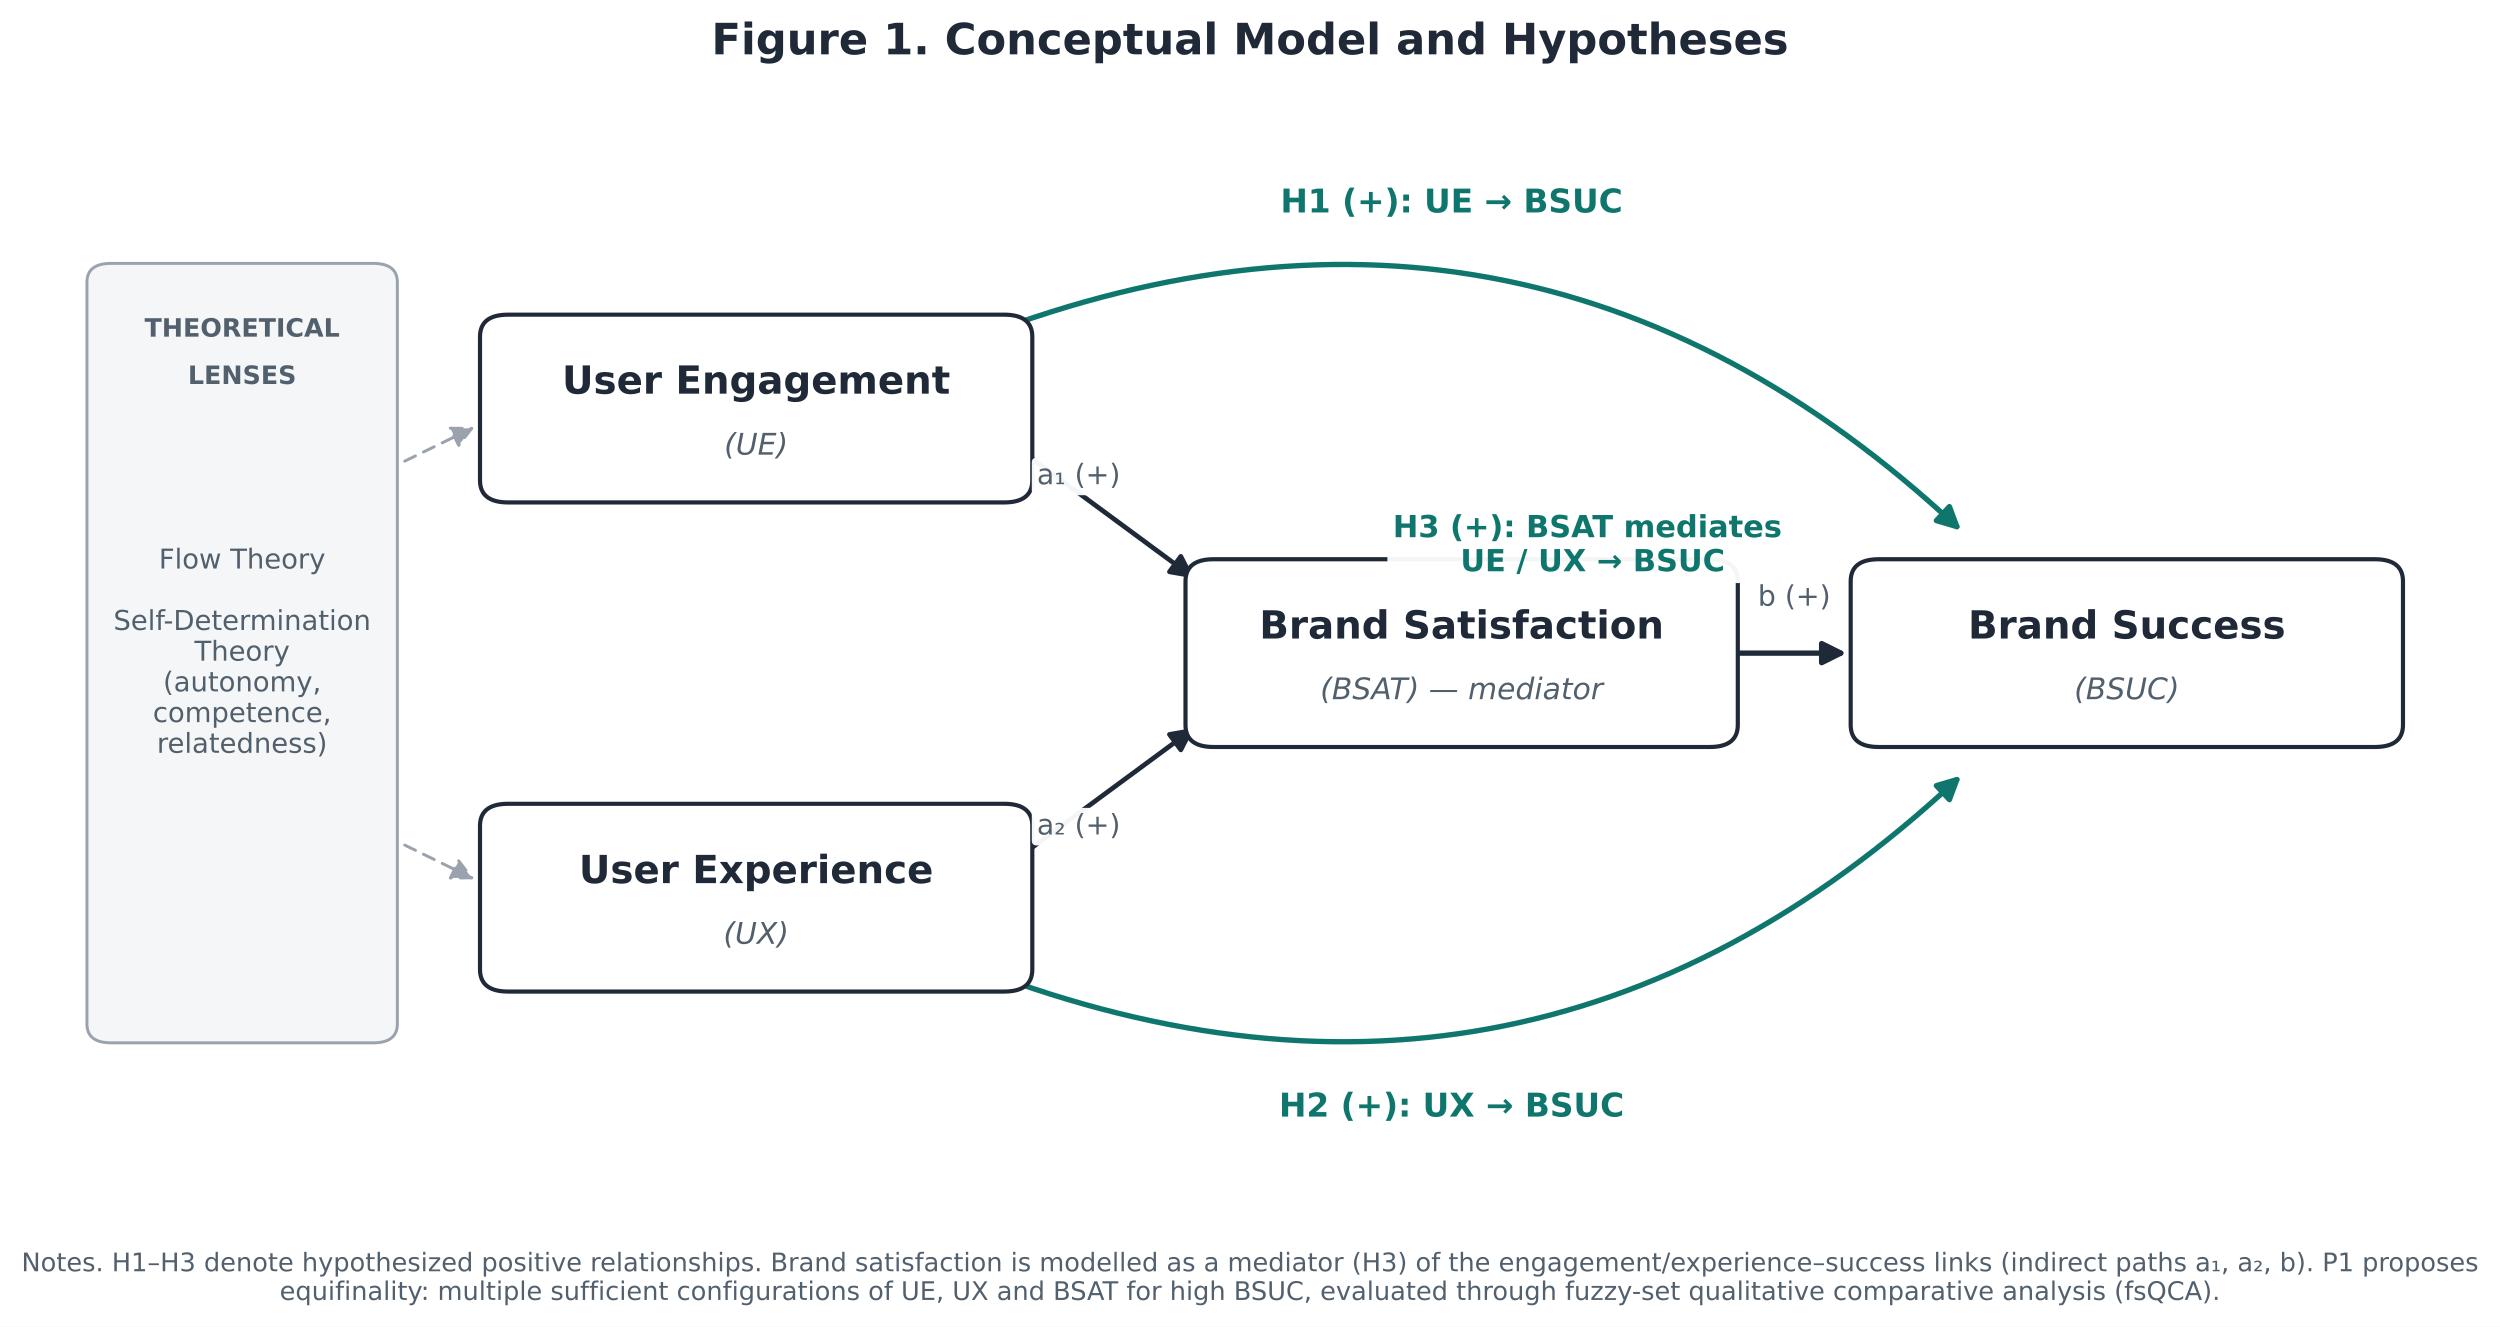
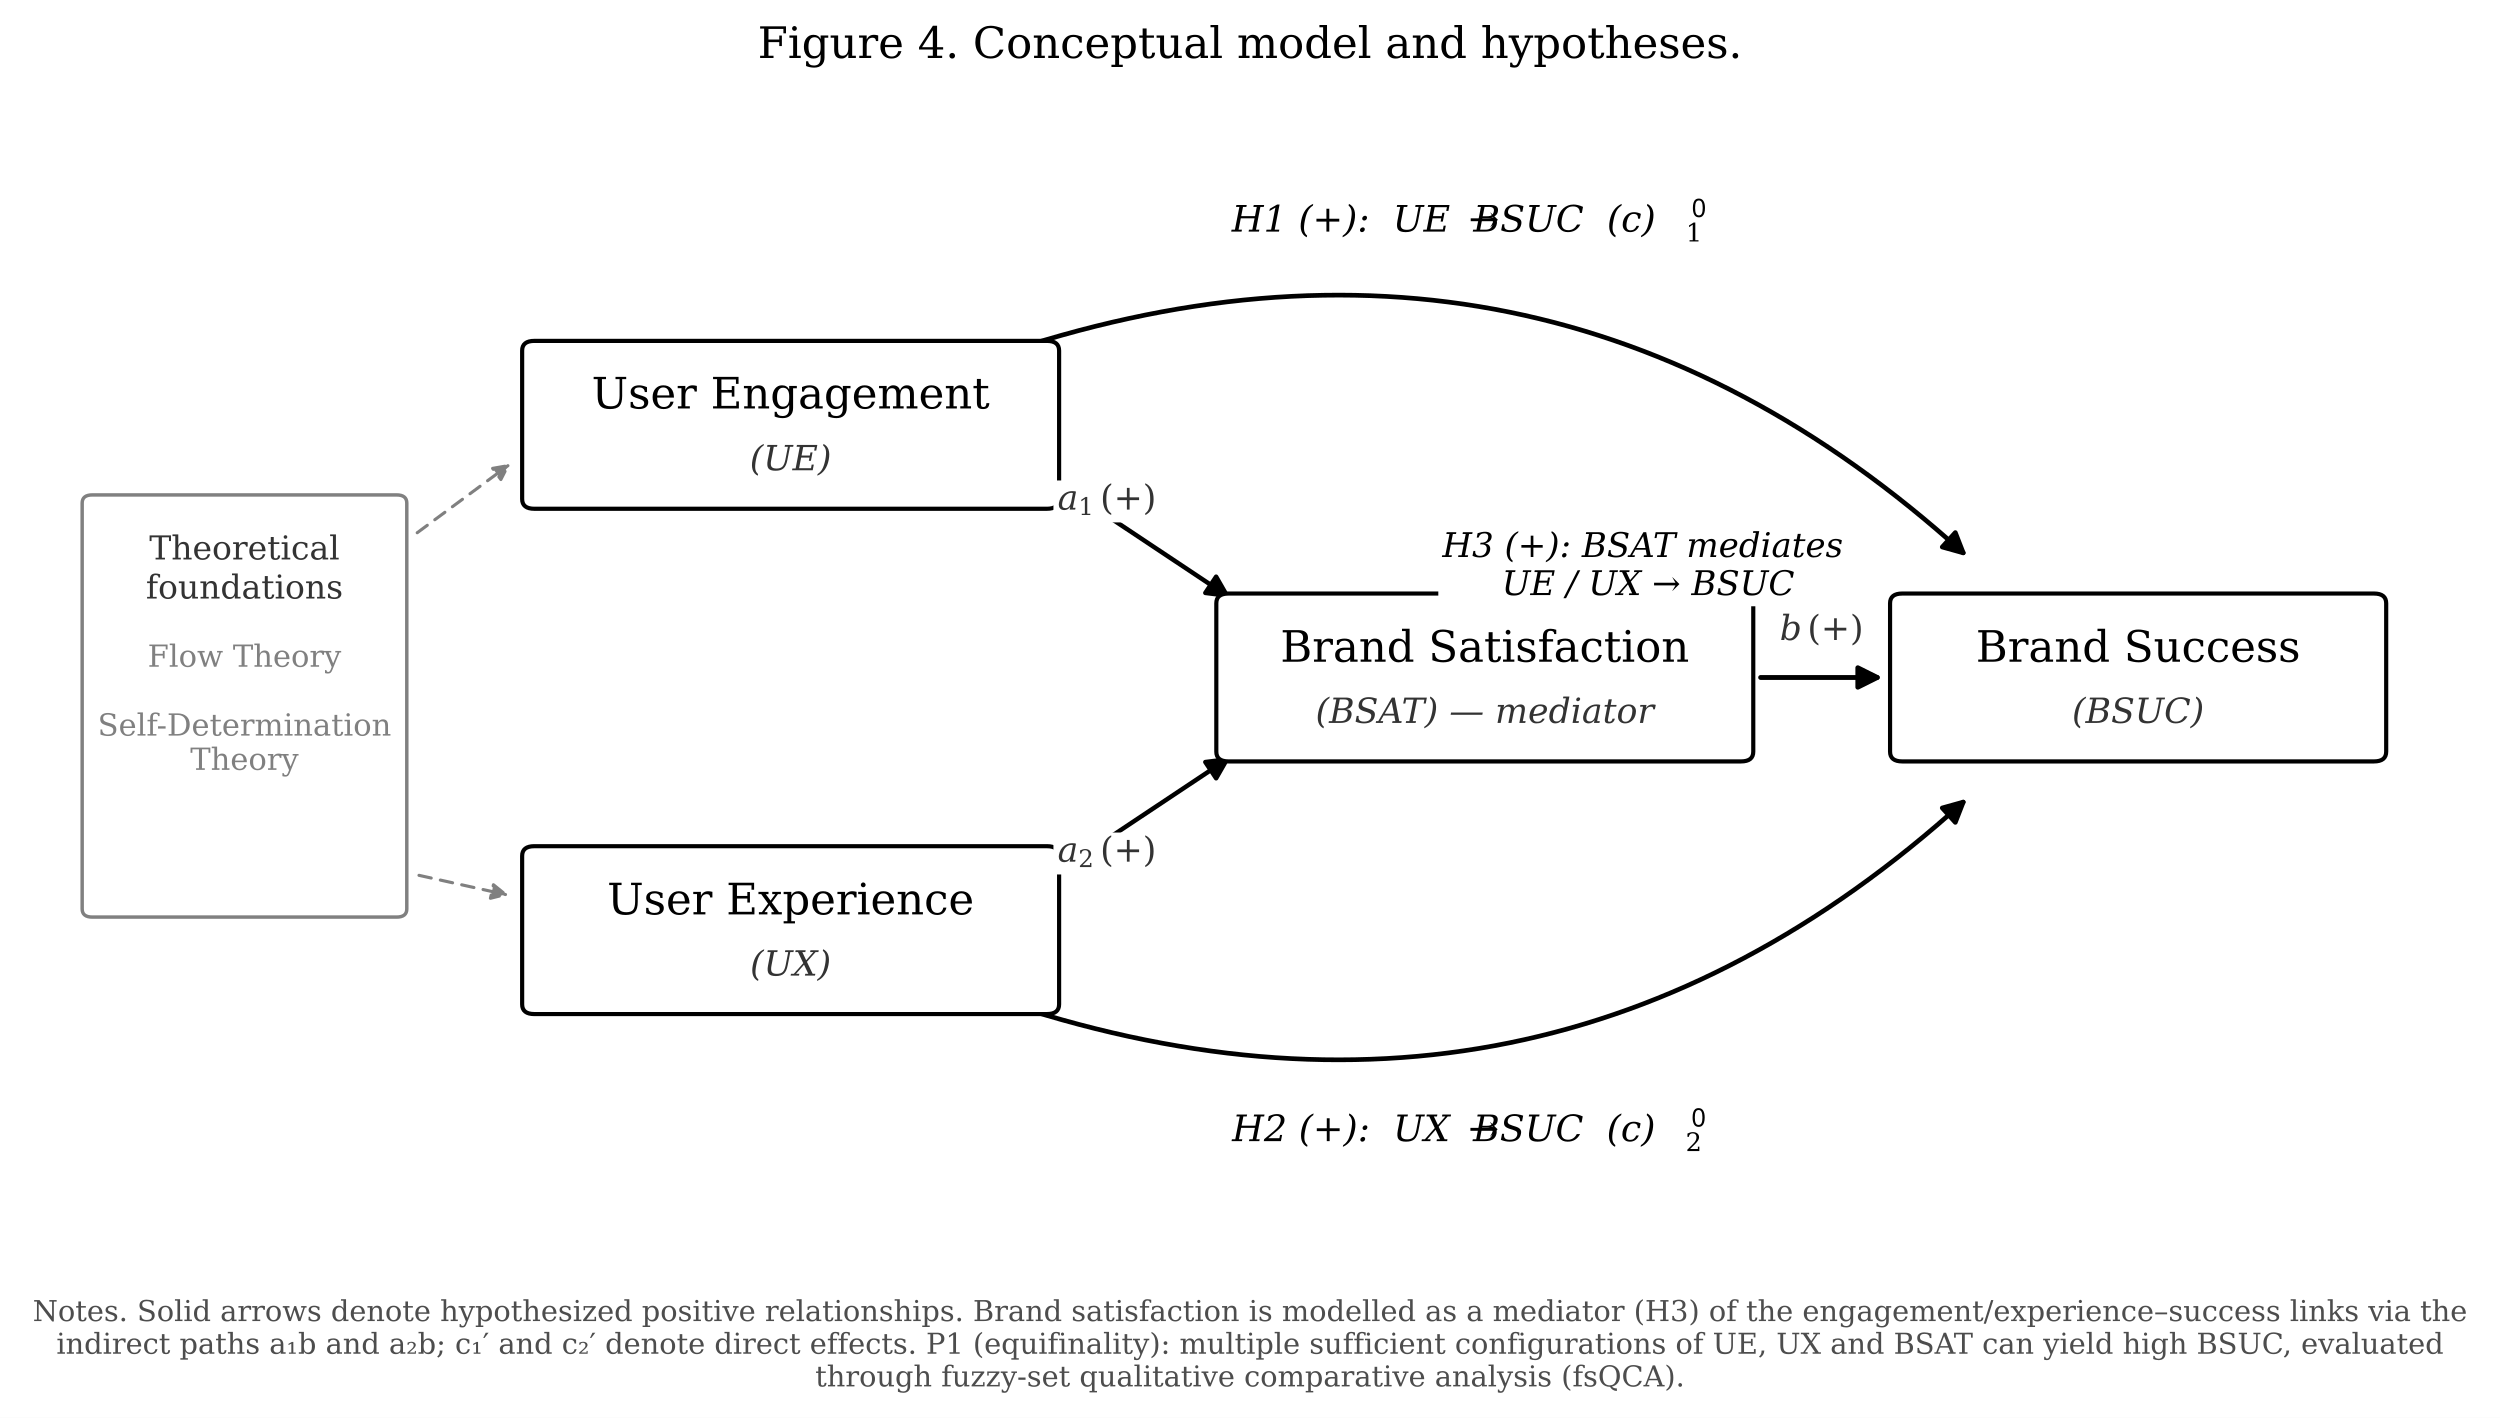
- <svg xmlns="http://www.w3.org/2000/svg" width="838.664pt" height="445.082pt" viewBox="0 0 838.664 445.082" version="1.1">
+ <svg xmlns="http://www.w3.org/2000/svg" width="720pt" height="408.33pt" viewBox="0 0 720 408.33" version="1.1">
  <defs>
    <style type="text/css">*{stroke-linejoin: round; stroke-linecap: butt}</style>
  </defs>
  <g id="figure_1">
    <g id="patch_1">
-       <path d="M 0 445.082  L 838.664 445.082  L 838.664 -0  L 0 -0  z " style="fill: #ffffff" />
+       <path d="M 0 408.33  L 720 408.33  L 720 0  L 0 0  z " style="fill: #ffffff" />
    </g>
    <g id="axes_1">
      <g id="patch_2">
-         <path d="M 37.279 349.836  L 125.185 349.836  Q 133.3 349.836 133.3 343.484  L 133.3 94.712  Q 133.3 88.36 125.185 88.36  L 37.279 88.36  Q 29.165 88.36 29.165 94.712  L 29.165 343.484  Q 29.165 349.836 37.279 349.836  z " clip-path="url(#pd97e10b275)" style="fill: #f4f6f7; stroke: #9aa3ad; stroke-linejoin: miter" />
+         <path d="M 26.604 264.122  L 114.216 264.122  Q 117.156 264.122 117.156 261.775  L 117.156 144.884  Q 117.156 142.537 114.216 142.537  L 26.604 142.537  Q 23.664 142.537 23.664 144.884  L 23.664 261.775  Q 23.664 264.122 26.604 264.122  z " clip-path="url(#p2cc7025763)" style="fill: #ffffff; stroke: #808080; stroke-linejoin: miter" />
      </g>
      <g id="patch_3">
-         <path d="M 135.775 154.701  Q 147.501 148.964 158.223 143.719  " clip-path="url(#pd97e10b275)" style="fill: none; stroke-dasharray: 4,3; stroke-dashoffset: 0; stroke: #9aa3ad; stroke-linecap: round" />
-         <path d="M 151.067 143.657  L 158.223 143.719  L 153.88 149.406  z " clip-path="url(#pd97e10b275)" style="fill: #9aa3ad; stroke-dasharray: 4,3; stroke-dashoffset: 0; stroke: #9aa3ad; stroke-linecap: round" />
+         <path d="M 120.159 153.427  Q 133.622 143.474 146.277 134.119  " clip-path="url(#p2cc7025763)" style="fill: none; stroke-dasharray: 3.6,2.7; stroke-dashoffset: 0; stroke: #808080; stroke-width: 0.9; stroke-linecap: round" />
+         <path d="M 141.871 134.889  L 146.277 134.119  L 144.249 138.105  z " clip-path="url(#p2cc7025763)" style="fill: #808080; stroke-dasharray: 3.6,2.7; stroke-dashoffset: 0; stroke: #808080; stroke-width: 0.9; stroke-linecap: round" />
      </g>
      <g id="patch_4">
-         <path d="M 135.775 283.494  Q 147.501 289.231 158.223 294.476  " clip-path="url(#pd97e10b275)" style="fill: none; stroke-dasharray: 4,3; stroke-dashoffset: 0; stroke: #9aa3ad; stroke-linecap: round" />
-         <path d="M 153.88 288.789  L 158.223 294.476  L 151.067 294.538  z " clip-path="url(#pd97e10b275)" style="fill: #9aa3ad; stroke-dasharray: 4,3; stroke-dashoffset: 0; stroke: #9aa3ad; stroke-linecap: round" />
+         <path d="M 120.67 252.096  Q 133.618 254.967 145.583 257.621  " clip-path="url(#p2cc7025763)" style="fill: none; stroke-dasharray: 3.6,2.7; stroke-dashoffset: 0; stroke: #808080; stroke-width: 0.9; stroke-linecap: round" />
+         <path d="M 142.11 254.802  L 145.583 257.621  L 141.244 258.707  z " clip-path="url(#p2cc7025763)" style="fill: #808080; stroke-dasharray: 3.6,2.7; stroke-dashoffset: 0; stroke: #808080; stroke-width: 0.9; stroke-linecap: round" />
      </g>
      <g id="patch_5">
-         <path d="M 346.56 154.121  Q 373.687 174.106 399.374 193.03  " clip-path="url(#pd97e10b275)" style="fill: none; stroke: #1f2937; stroke-width: 1.6; stroke-linecap: round" />
-         <path d="M 396.119 186.657  L 399.374 193.03  L 392.323 191.81  z " clip-path="url(#pd97e10b275)" style="fill: #1f2937; stroke: #1f2937; stroke-width: 1.6; stroke-linecap: round" />
+         <path d="M 306.637 140.442  Q 330.6 156.386 353.354 171.524  " clip-path="url(#p2cc7025763)" style="fill: none; stroke: #000000; stroke-width: 1.3; stroke-linecap: round" />
+         <path d="M 350.243 166.09  L 353.354 171.524  L 347.141 170.753  z " clip-path="url(#p2cc7025763)" style="stroke: #000000; stroke-width: 1.3; stroke-linecap: round" />
      </g>
      <g id="patch_6">
-         <path d="M 346.56 284.074  Q 373.687 264.089 399.374 245.166  " clip-path="url(#pd97e10b275)" style="fill: none; stroke: #1f2937; stroke-width: 1.6; stroke-linecap: round" />
-         <path d="M 392.323 246.385  L 399.374 245.166  L 396.119 251.538  z " clip-path="url(#pd97e10b275)" style="fill: #1f2937; stroke: #1f2937; stroke-width: 1.6; stroke-linecap: round" />
+         <path d="M 306.637 249.786  Q 330.6 233.843 353.354 218.704  " clip-path="url(#p2cc7025763)" style="fill: none; stroke: #000000; stroke-width: 1.3; stroke-linecap: round" />
+         <path d="M 347.141 219.475  L 353.354 218.704  L 350.243 224.138  z " clip-path="url(#p2cc7025763)" style="stroke: #000000; stroke-width: 1.3; stroke-linecap: round" />
      </g>
      <g id="patch_7">
-         <path d="M 583.622 219.098  Q 601.567 219.098 617.501 219.098  " clip-path="url(#pd97e10b275)" style="fill: none; stroke: #1f2937; stroke-width: 1.8; stroke-linecap: round" />
-         <path d="M 611.101 215.898  L 617.501 219.098  L 611.101 222.298  z " clip-path="url(#pd97e10b275)" style="fill: #1f2937; stroke: #1f2937; stroke-width: 1.8; stroke-linecap: round" />
+         <path d="M 507.062 195.114  Q 524.639 195.114 540.65 195.114  " clip-path="url(#p2cc7025763)" style="fill: none; stroke: #000000; stroke-width: 1.4; stroke-linecap: round" />
+         <path d="M 535.05 192.314  L 540.65 195.114  L 535.05 197.914  z " clip-path="url(#p2cc7025763)" style="stroke: #000000; stroke-width: 1.4; stroke-linecap: round" />
      </g>
      <g id="patch_8">
-         <path d="M 323.14 115.139  Q 510.462 40.505 656.454 176.662  " clip-path="url(#pd97e10b275)" style="fill: none; stroke: #0f766e; stroke-width: 1.8; stroke-linecap: round" />
-         <path d="M 653.956 169.957  L 656.454 176.662  L 649.591 174.637  z " clip-path="url(#pd97e10b275)" style="fill: #0f766e; stroke: #0f766e; stroke-width: 1.8; stroke-linecap: round" />
+         <path d="M 286.395 102.591  Q 443.445 48.861 565.405 159.219  " clip-path="url(#p2cc7025763)" style="fill: none; stroke: #000000; stroke-width: 1.35; stroke-linecap: round" />
+         <path d="M 563.131 153.386  L 565.405 159.219  L 559.374 157.538  z " clip-path="url(#p2cc7025763)" style="stroke: #000000; stroke-width: 1.35; stroke-linecap: round" />
      </g>
      <g id="patch_9">
-         <path d="M 323.14 323.057  Q 510.462 397.69 656.454 261.533  " clip-path="url(#pd97e10b275)" style="fill: none; stroke: #0f766e; stroke-width: 1.8; stroke-linecap: round" />
-         <path d="M 649.591 263.558  L 656.454 261.533  L 653.956 268.239  z " clip-path="url(#pd97e10b275)" style="fill: #0f766e; stroke: #0f766e; stroke-width: 1.8; stroke-linecap: round" />
+         <path d="M 286.395 287.637  Q 443.445 341.367 565.405 231.009  " clip-path="url(#p2cc7025763)" style="fill: none; stroke: #000000; stroke-width: 1.35; stroke-linecap: round" />
+         <path d="M 559.374 232.69  L 565.405 231.009  L 563.131 236.842  z " clip-path="url(#p2cc7025763)" style="stroke: #000000; stroke-width: 1.35; stroke-linecap: round" />
      </g>
      <g id="text_1">
-         <text style="fill: #52606d; font: 700 8.5px 'DejaVu Sans'; text-anchor: middle" x="81.232" y="112.936" transform="rotate(-0 81.23216 112.9361)">THEORETICAL</text>
+         <text style="fill: #333333; font: 9.5px 'DejaVu Serif', 'Times New Roman', 'Times', serif; text-anchor: middle" x="70.41" y="161.119" transform="rotate(-0 70.41 161.1191)">Theoretical</text>
      </g>
      <g id="text_2">
-         <text style="fill: #52606d; font: 700 8.5px 'DejaVu Sans'; text-anchor: middle" x="81.232" y="128.815" transform="rotate(-0 81.23216 128.8152)">LENSES</text>
+         <text style="fill: #333333; font: 9.5px 'DejaVu Serif', 'Times New Roman', 'Times', serif; text-anchor: middle" x="70.41" y="172.386" transform="rotate(-0 70.41 172.3857)">foundations</text>
      </g>
      <g id="text_3">
-         <text style="fill: #52606d; font: 9.2px 'DejaVu Sans'" transform="translate(53.28644 190.7304)">Flow Theory</text>
-         <text style="fill: #52606d; font: 9.2px 'DejaVu Sans'" transform="translate(81.23216 201.0324)" />
-         <text style="fill: #52606d; font: 9.2px 'DejaVu Sans'" transform="translate(38.05684 211.3344)">Self-Determination</text>
-         <text style="fill: #52606d; font: 9.2px 'DejaVu Sans'" transform="translate(65.24859 221.6364)">Theory</text>
-         <text style="fill: #52606d; font: 9.2px 'DejaVu Sans'" transform="translate(54.69016 231.9383)">(autonomy,</text>
-         <text style="fill: #52606d; font: 9.2px 'DejaVu Sans'" transform="translate(51.28616 242.2403)">competence,</text>
-         <text style="fill: #52606d; font: 9.2px 'DejaVu Sans'" transform="translate(52.63022 252.5423)">relatedness)</text>
+         <text style="fill: #808080; font: 8.8px 'DejaVu Serif', 'Times New Roman', 'Times', serif" transform="translate(42.525 192.0249)">Flow Theory</text>
+         <text style="fill: #808080; font: 8.8px 'DejaVu Serif', 'Times New Roman', 'Times', serif" transform="translate(70.41 202.0041)" />
+         <text style="fill: #808080; font: 8.8px 'DejaVu Serif', 'Times New Roman', 'Times', serif" transform="translate(28.12531 211.8581)">Self-Determination</text>
+         <text style="fill: #808080; font: 8.8px 'DejaVu Serif', 'Times New Roman', 'Times', serif" transform="translate(54.79894 221.7122)">Theory</text>
      </g>
      <g id="patch_10">
-         <path d="M 170.491 168.549  L 336.836 168.549  Q 346.303 168.549 346.303 161.139  L 346.303 112.973  Q 346.303 105.562 336.836 105.562  L 170.491 105.562  Q 161.024 105.562 161.024 112.973  L 161.024 161.139  Q 161.024 168.549 170.491 168.549  z " clip-path="url(#pd97e10b275)" style="fill: #ffffff; stroke: #1f2937; stroke-width: 1.4; stroke-linejoin: miter" />
+         <path d="M 153.906 146.527  L 301.494 146.527  Q 305.022 146.527 305.022 143.71  L 305.022 100.991  Q 305.022 98.175 301.494 98.175  L 153.906 98.175  Q 150.378 98.175 150.378 100.991  L 150.378 143.71  Q 150.378 146.527 153.906 146.527  z " clip-path="url(#p2cc7025763)" style="fill: #ffffff; stroke: #000000; stroke-width: 1.2; stroke-linejoin: miter" />
      </g>
      <g id="patch_11">
-         <path d="M 170.491 332.633  L 336.836 332.633  Q 346.303 332.633 346.303 325.223  L 346.303 277.056  Q 346.303 269.646 336.836 269.646  L 170.491 269.646  Q 161.024 269.646 161.024 277.056  L 161.024 325.223  Q 161.024 332.633 170.491 332.633  z " clip-path="url(#pd97e10b275)" style="fill: #ffffff; stroke: #1f2937; stroke-width: 1.4; stroke-linejoin: miter" />
+         <path d="M 153.906 292.053  L 301.494 292.053  Q 305.022 292.053 305.022 289.237  L 305.022 246.518  Q 305.022 243.701 301.494 243.701  L 153.906 243.701  Q 150.378 243.701 150.378 246.518  L 150.378 289.237  Q 150.378 292.053 153.906 292.053  z " clip-path="url(#p2cc7025763)" style="fill: #ffffff; stroke: #000000; stroke-width: 1.2; stroke-linejoin: miter" />
      </g>
      <g id="patch_12">
-         <path d="M 407.161 250.591  L 573.506 250.591  Q 582.973 250.591 582.973 243.181  L 582.973 195.014  Q 582.973 187.604 573.506 187.604  L 407.161 187.604  Q 397.694 187.604 397.694 195.014  L 397.694 243.181  Q 397.694 250.591 407.161 250.591  z " clip-path="url(#pd97e10b275)" style="fill: #ffffff; stroke: #1f2937; stroke-width: 1.4; stroke-linejoin: miter" />
+         <path d="M 353.826 219.29  L 501.414 219.29  Q 504.942 219.29 504.942 216.474  L 504.942 173.755  Q 504.942 170.938 501.414 170.938  L 353.826 170.938  Q 350.298 170.938 350.298 173.755  L 350.298 216.474  Q 350.298 219.29 353.826 219.29  z " clip-path="url(#p2cc7025763)" style="fill: #ffffff; stroke: #000000; stroke-width: 1.2; stroke-linejoin: miter" />
      </g>
      <g id="patch_13">
-         <path d="M 630.307 250.591  L 796.652 250.591  Q 806.119 250.591 806.119 243.181  L 806.119 195.014  Q 806.119 187.604 796.652 187.604  L 630.307 187.604  Q 620.84 187.604 620.84 195.014  L 620.84 243.181  Q 620.84 250.591 630.307 250.591  z " clip-path="url(#pd97e10b275)" style="fill: #ffffff; stroke: #1f2937; stroke-width: 1.4; stroke-linejoin: miter" />
+         <path d="M 547.866 219.29  L 683.694 219.29  Q 687.222 219.29 687.222 216.474  L 687.222 173.755  Q 687.222 170.938 683.694 170.938  L 547.866 170.938  Q 544.338 170.938 544.338 173.755  L 544.338 216.474  Q 544.338 219.29 547.866 219.29  z " clip-path="url(#p2cc7025763)" style="fill: #ffffff; stroke: #000000; stroke-width: 1.2; stroke-linejoin: miter" />
      </g>
      <g id="text_4">
-         <text style="fill: #1f2937; font: 700 13px 'DejaVu Sans'; text-anchor: middle" x="253.663" y="132.073" transform="rotate(-0 253.6632 132.0726)">User Engagement</text>
+         <text style="font: 12.5px 'DejaVu Serif', 'Times New Roman', 'Times', serif; text-anchor: middle" x="227.7" y="117.642" transform="rotate(-0 227.7 117.6419)">User Engagement</text>
      </g>
      <g id="text_5">
-         <text style="fill: #52606d; font: italic 10px 'DejaVu Sans'; text-anchor: middle" x="253.663" y="152.518" transform="rotate(-0 253.6632 152.5184)">(UE)</text>
+         <text style="fill: #333333; font: italic 10px 'DejaVu Serif', 'Times New Roman', 'Times', serif; text-anchor: middle" x="227.7" y="135.438" transform="rotate(-0 227.7 135.4379)">(UE)</text>
      </g>
      <g id="text_6">
-         <text style="fill: #1f2937; font: 700 13px 'DejaVu Sans'; text-anchor: middle" x="253.663" y="296.258" transform="rotate(-0 253.6632 296.258)">User Experience</text>
+         <text style="font: 12.5px 'DejaVu Serif', 'Times New Roman', 'Times', serif; text-anchor: middle" x="227.7" y="263.346" transform="rotate(-0 227.7 263.346)">User Experience</text>
      </g>
      <g id="text_7">
-         <text style="fill: #52606d; font: italic 10px 'DejaVu Sans'; text-anchor: middle" x="253.663" y="316.602" transform="rotate(-0 253.6632 316.6023)">(UX)</text>
+         <text style="fill: #333333; font: italic 10px 'DejaVu Serif', 'Times New Roman', 'Times', serif; text-anchor: middle" x="227.7" y="280.964" transform="rotate(-0 227.7 280.9643)">(UX)</text>
      </g>
      <g id="text_8">
-         <text style="fill: #1f2937; font: 700 13px 'DejaVu Sans'; text-anchor: middle" x="490.333" y="214.216" transform="rotate(-0 490.3332 214.2161)">Brand Satisfaction</text>
+         <text style="font: 12.5px 'DejaVu Serif', 'Times New Roman', 'Times', serif; text-anchor: middle" x="427.62" y="190.583" transform="rotate(-0 427.62 190.5828)">Brand Satisfaction</text>
      </g>
      <g id="text_9">
-         <text style="fill: #52606d; font: italic 10px 'DejaVu Sans'; text-anchor: middle" x="490.333" y="234.56" transform="rotate(-0 490.3332 234.5604)">(BSAT) — mediator</text>
+         <text style="fill: #333333; font: italic 10px 'DejaVu Serif', 'Times New Roman', 'Times', serif; text-anchor: middle" x="427.62" y="208.201" transform="rotate(-0 427.62 208.2011)">(BSAT) — mediator</text>
      </g>
      <g id="text_10">
-         <text style="fill: #1f2937; font: 700 13px 'DejaVu Sans'; text-anchor: middle" x="713.479" y="214.216" transform="rotate(-0 713.4792 214.2161)">Brand Success</text>
+         <text style="font: 12.5px 'DejaVu Serif', 'Times New Roman', 'Times', serif; text-anchor: middle" x="615.78" y="190.583" transform="rotate(-0 615.78 190.5828)">Brand Success</text>
      </g>
      <g id="text_11">
-         <text style="fill: #52606d; font: italic 10px 'DejaVu Sans'; text-anchor: middle" x="713.479" y="234.56" transform="rotate(-0 713.4792 234.5604)">(BSUC)</text>
+         <text style="fill: #333333; font: italic 10px 'DejaVu Serif', 'Times New Roman', 'Times', serif; text-anchor: middle" x="615.78" y="208.201" transform="rotate(-0 615.78 208.2011)">(BSUC)</text>
      </g>
      <g id="text_12">
        <g id="patch_14">
-           <path d="M 347.843 166.123  L 375.867 166.123  Q 377.577 166.123 377.577 164.413  L 377.577 155.219  Q 377.577 153.509 375.867 153.509  L 347.843 153.509  Q 346.133 153.509 346.133 155.219  L 346.133 164.413  Q 346.133 166.123 347.843 166.123  z " style="fill: #ffffff; opacity: 0.95" />
+           <path d="M 304.59 150.454  L 333.09 150.454  Q 334.29 150.454 334.29 149.254  L 334.29 139.575  Q 334.29 138.375 333.09 138.375  L 304.59 138.375  Q 303.39 138.375 303.39 139.575  L 303.39 149.254  Q 303.39 150.454 304.59 150.454  z " style="fill: #ffffff" />
        </g>
-         <text style="fill: #52606d; font: 9.5px 'DejaVu Sans'; text-anchor: middle" x="361.855" y="162.437" transform="rotate(-0 361.8552 162.4372)">a₁ (+)</text>
+         <g style="fill: #333333" transform="translate(304.59 147.1739)">
+           <text>
+             <tspan style="font: italic 10px 'DejaVu Serif'" x="0" y="-0.406">a</tspan>
+             <tspan style="font: 7px 'DejaVu Serif'" x="5.962" y="1.15">1</tspan>
+             <tspan style="font: 10px 'DejaVu Serif'" x="12.255 16.157 24.536" y="-0.406">(+)</tspan>
+           </text>
+         </g>
      </g>
      <g id="text_13">
        <g id="patch_15">
-           <path d="M 347.843 283.628  L 375.867 283.628  Q 377.577 283.628 377.577 281.918  L 377.577 272.724  Q 377.577 271.014 375.867 271.014  L 347.843 271.014  Q 346.133 271.014 346.133 272.724  L 346.133 281.918  Q 346.133 283.628 347.843 283.628  z " style="fill: #ffffff; opacity: 0.95" />
+           <path d="M 304.59 251.853  L 333.09 251.853  Q 334.29 251.853 334.29 250.653  L 334.29 240.975  Q 334.29 239.775 333.09 239.775  L 304.59 239.775  Q 303.39 239.775 303.39 240.975  L 303.39 250.653  Q 303.39 251.853 304.59 251.853  z " style="fill: #ffffff" />
        </g>
-         <text style="fill: #52606d; font: 9.5px 'DejaVu Sans'; text-anchor: middle" x="361.855" y="279.942" transform="rotate(-0 361.8552 279.9425)">a₂ (+)</text>
+         <g style="fill: #333333" transform="translate(304.59 248.5729)">
+           <text>
+             <tspan style="font: italic 10px 'DejaVu Serif'" x="0" y="-0.406">a</tspan>
+             <tspan style="font: 7px 'DejaVu Serif'" x="5.962" y="1.15">2</tspan>
+             <tspan style="font: 10px 'DejaVu Serif'" x="12.255 16.157 24.536" y="-0.406">(+)</tspan>
+           </text>
+         </g>
      </g>
      <g id="text_14">
        <g id="patch_16">
-           <path d="M 589.694 206.879  L 614.118 206.879  Q 615.828 206.879 615.828 205.169  L 615.828 195.975  Q 615.828 194.265 614.118 194.265  L 589.694 194.265  Q 587.984 194.265 587.984 195.975  L 587.984 205.169  Q 587.984 206.879 589.694 206.879  z " style="fill: #ffffff; opacity: 0.95" />
+           <path d="M 512.54 188.009  L 536.74 188.009  Q 537.94 188.009 537.94 186.809  L 537.94 177.131  Q 537.94 175.931 536.74 175.931  L 512.54 175.931  Q 511.34 175.931 511.34 177.131  L 511.34 186.809  Q 511.34 188.009 512.54 188.009  z " style="fill: #ffffff" />
        </g>
-         <text style="fill: #52606d; font: 9.5px 'DejaVu Sans'; text-anchor: middle" x="601.906" y="203.194" transform="rotate(-0 601.9062 203.1935)">b (+)</text>
+         <g style="fill: #333333" transform="translate(512.54 184.7291)">
+           <text>
+             <tspan style="font: italic 10px 'DejaVu Serif'" x="0" y="-0.406">b</tspan>
+             <tspan style="font: 10px 'DejaVu Serif'" x="7.982 11.883 20.262" y="-0.406">(+)</tspan>
+           </text>
+         </g>
      </g>
      <g id="text_15">
        <g id="patch_17">
-           <path d="M 427.626 75.549  L 546.278 75.549  Q 548.258 75.549 548.258 73.569  L 548.258 62.923  Q 548.258 60.943 546.278 60.943  L 427.626 60.943  Q 425.646 60.943 425.646 62.923  L 425.646 73.569  Q 425.646 75.549 427.626 75.549  z " style="fill: #ffffff; opacity: 0.95" />
+           <path d="M 354.75 71.33  L 494.61 71.33  Q 495.87 71.33 495.87 70.07  L 495.87 59.15  Q 495.87 57.89 494.61 57.89  L 354.75 57.89  Q 353.49 57.89 353.49 59.15  L 353.49 70.07  Q 353.49 71.33 354.75 71.33  z " style="fill: #ffffff" />
        </g>
-         <text style="fill: #0f766e; font: 700 11px 'DejaVu Sans'; text-anchor: middle" x="486.952" y="71.282" transform="rotate(-0 486.9522 71.28173)">H1 (+):  UE → BSUC</text>
+         <g transform="translate(354.75 67.33973)">
+           <text>
+             <tspan style="font: italic 10.5px 'DejaVu Serif'" x="0 9.157 15.837 19.175 23.271 32.069 36.166 39.703 43.041 46.378 55.228 62.892 79.01 82.348 90.064 97.257 106.106 114.14 117.478 120.816 124.912 135.754" y="-0.641">H1 (+):  UE  BSUC  (c)</tspan>
+             <tspan style="font: 10.5px 'DejaVu Serif'" x="68.221" y="-0.641">→</tspan>
+             <tspan style="font: 7.35px 'cmsy10'" x="132.442" y="-4.822">0</tspan>
+             <tspan style="font: 7.35px 'DejaVu Serif'" x="130.793" y="2.211">1</tspan>
+           </text>
+         </g>
      </g>
      <g id="text_16">
        <g id="patch_18">
-           <path d="M 427.143 378.84  L 546.761 378.84  Q 548.741 378.84 548.741 376.86  L 548.741 366.214  Q 548.741 364.234 546.761 364.234  L 427.143 364.234  Q 425.163 364.234 425.163 366.214  L 425.163 376.86  Q 425.163 378.84 427.143 378.84  z " style="fill: #ffffff; opacity: 0.95" />
+           <path d="M 354.855 333.277  L 494.505 333.277  Q 495.765 333.277 495.765 332.017  L 495.765 321.097  Q 495.765 319.837 494.505 319.837  L 354.855 319.837  Q 353.595 319.837 353.595 321.097  L 353.595 332.017  Q 353.595 333.277 354.855 333.277  z " style="fill: #ffffff" />
        </g>
-         <text style="fill: #0f766e; font: 700 11px 'DejaVu Sans'; text-anchor: middle" x="486.952" y="374.572" transform="rotate(-0 486.9522 374.5723)">H2 (+):  UX → BSUC</text>
+         <g transform="translate(354.855 329.2872)">
+           <text>
+             <tspan style="font: italic 10.5px 'DejaVu Serif'" x="0 9.157 15.837 19.175 23.271 32.069 36.166 39.703 43.041 46.378 55.228 62.703 78.821 82.158 89.874 97.068 105.917 113.951 117.288 120.626 124.722 135.564" y="-0.641">H2 (+):  UX  BSUC  (c)</tspan>
+             <tspan style="font: 10.5px 'DejaVu Serif'" x="68.032" y="-0.641">→</tspan>
+             <tspan style="font: 7.35px 'cmsy10'" x="132.252" y="-4.822">0</tspan>
+             <tspan style="font: 7.35px 'DejaVu Serif'" x="130.603" y="2.211">2</tspan>
+           </text>
+         </g>
      </g>
      <g id="text_17">
        <g id="patch_19">
-           <path d="M 467.256 195.588  L 601.316 195.588  Q 603.152 195.588 603.152 193.752  L 603.152 172.458  Q 603.152 170.622 601.316 170.622  L 467.256 170.622  Q 465.42 170.622 465.42 172.458  L 465.42 193.752  Q 465.42 195.588 467.256 195.588  z " style="fill: #ffffff; opacity: 0.95" />
+           <path d="M 415.409 174.597  L 533.911 174.597  Q 535.087 174.597 535.087 173.421  L 535.087 152.963  Q 535.087 151.787 533.911 151.787  L 415.409 151.787  Q 414.233 151.787 414.233 152.963  L 414.233 173.421  Q 414.233 174.597 415.409 174.597  z " style="fill: #ffffff" />
        </g>
-         <text style="fill: #0f766e; font: 700 10.2px 'DejaVu Sans'" transform="translate(467.2562 180.2088)">H3 (+):  BSAT mediates</text>
-         <text style="fill: #0f766e; font: 700 10.2px 'DejaVu Sans'" transform="translate(489.905 191.6306)">UE / UX → BSUC</text>
+         <text style="font: italic 9.8px 'DejaVu Serif', 'Times New Roman', 'Times', serif" transform="translate(415.409 160.4094)">H3 (+):  BSAT mediates</text>
+         <text style="font: italic 9.8px 'DejaVu Serif', 'Times New Roman', 'Times', serif" transform="translate(432.5131 171.3832)">UE / UX → BSUC</text>
      </g>
    </g>
    <g id="text_18">
-       <text style="fill: #1f2937; font: 700 14.5px 'DejaVu Sans'; text-anchor: middle" x="419.332" y="18.218" transform="rotate(-0 419.3322 18.21773)">Figure 1.  Conceptual Model and Hypotheses</text>
+       <text style="font: 12.5px 'DejaVu Serif', 'Times New Roman', 'Times', serif; text-anchor: middle" x="360" y="16.698" transform="rotate(-0 360 16.69805)">Figure 4. Conceptual model and hypotheses.</text>
    </g>
    <g id="text_19">
-       <text style="fill: #52606d; font: 8.6px 'DejaVu Sans'" transform="translate(7.2 426.4637)">Notes. H1–H3 denote hypothesized positive relationships. Brand satisfaction is modelled as a mediator (H3) of the engagement/experience–success links (indirect paths a₁, a₂, b). P1 proposes</text>
-       <text style="fill: #52606d; font: 8.6px 'DejaVu Sans'" transform="translate(93.81275 436.0939)">equifinality: multiple sufficient configurations of UE, UX and BSAT for high BSUC, evaluated through fuzzy-set qualitative comparative analysis (fsQCA).</text>
+       <text style="fill: #4d4d4d; font: 8.3px 'DejaVu Serif', 'Times New Roman', 'Times', serif" transform="translate(9.426156 380.4611)">Notes. Solid arrows denote hypothesized positive relationships. Brand satisfaction is modelled as a mediator (H3) of the engagement/experience–success links via the</text>
+       <text style="fill: #4d4d4d; font: 8.3px 'DejaVu Serif', 'Times New Roman', 'Times', serif" transform="translate(16.23734 389.8733)">indirect paths a₁b and a₂b; c₁′ and c₂′ denote direct effects. P1 (equifinality): multiple sufficient configurations of UE, UX and BSAT can yield high BSUC, evaluated</text>
+       <text style="fill: #4d4d4d; font: 8.3px 'DejaVu Serif', 'Times New Roman', 'Times', serif" transform="translate(234.7796 399.2855)">through fuzzy-set qualitative comparative analysis (fsQCA).</text>
    </g>
  </g>
  <defs>
-     <clipPath id="pd97e10b275">
-       <rect x="13.612" y="33.842" width="811.44" height="370.512" />
+     <clipPath id="p2cc7025763">
+       <rect x="7.2" y="30.81" width="705.6" height="328.608" />
    </clipPath>
  </defs>
</svg>
